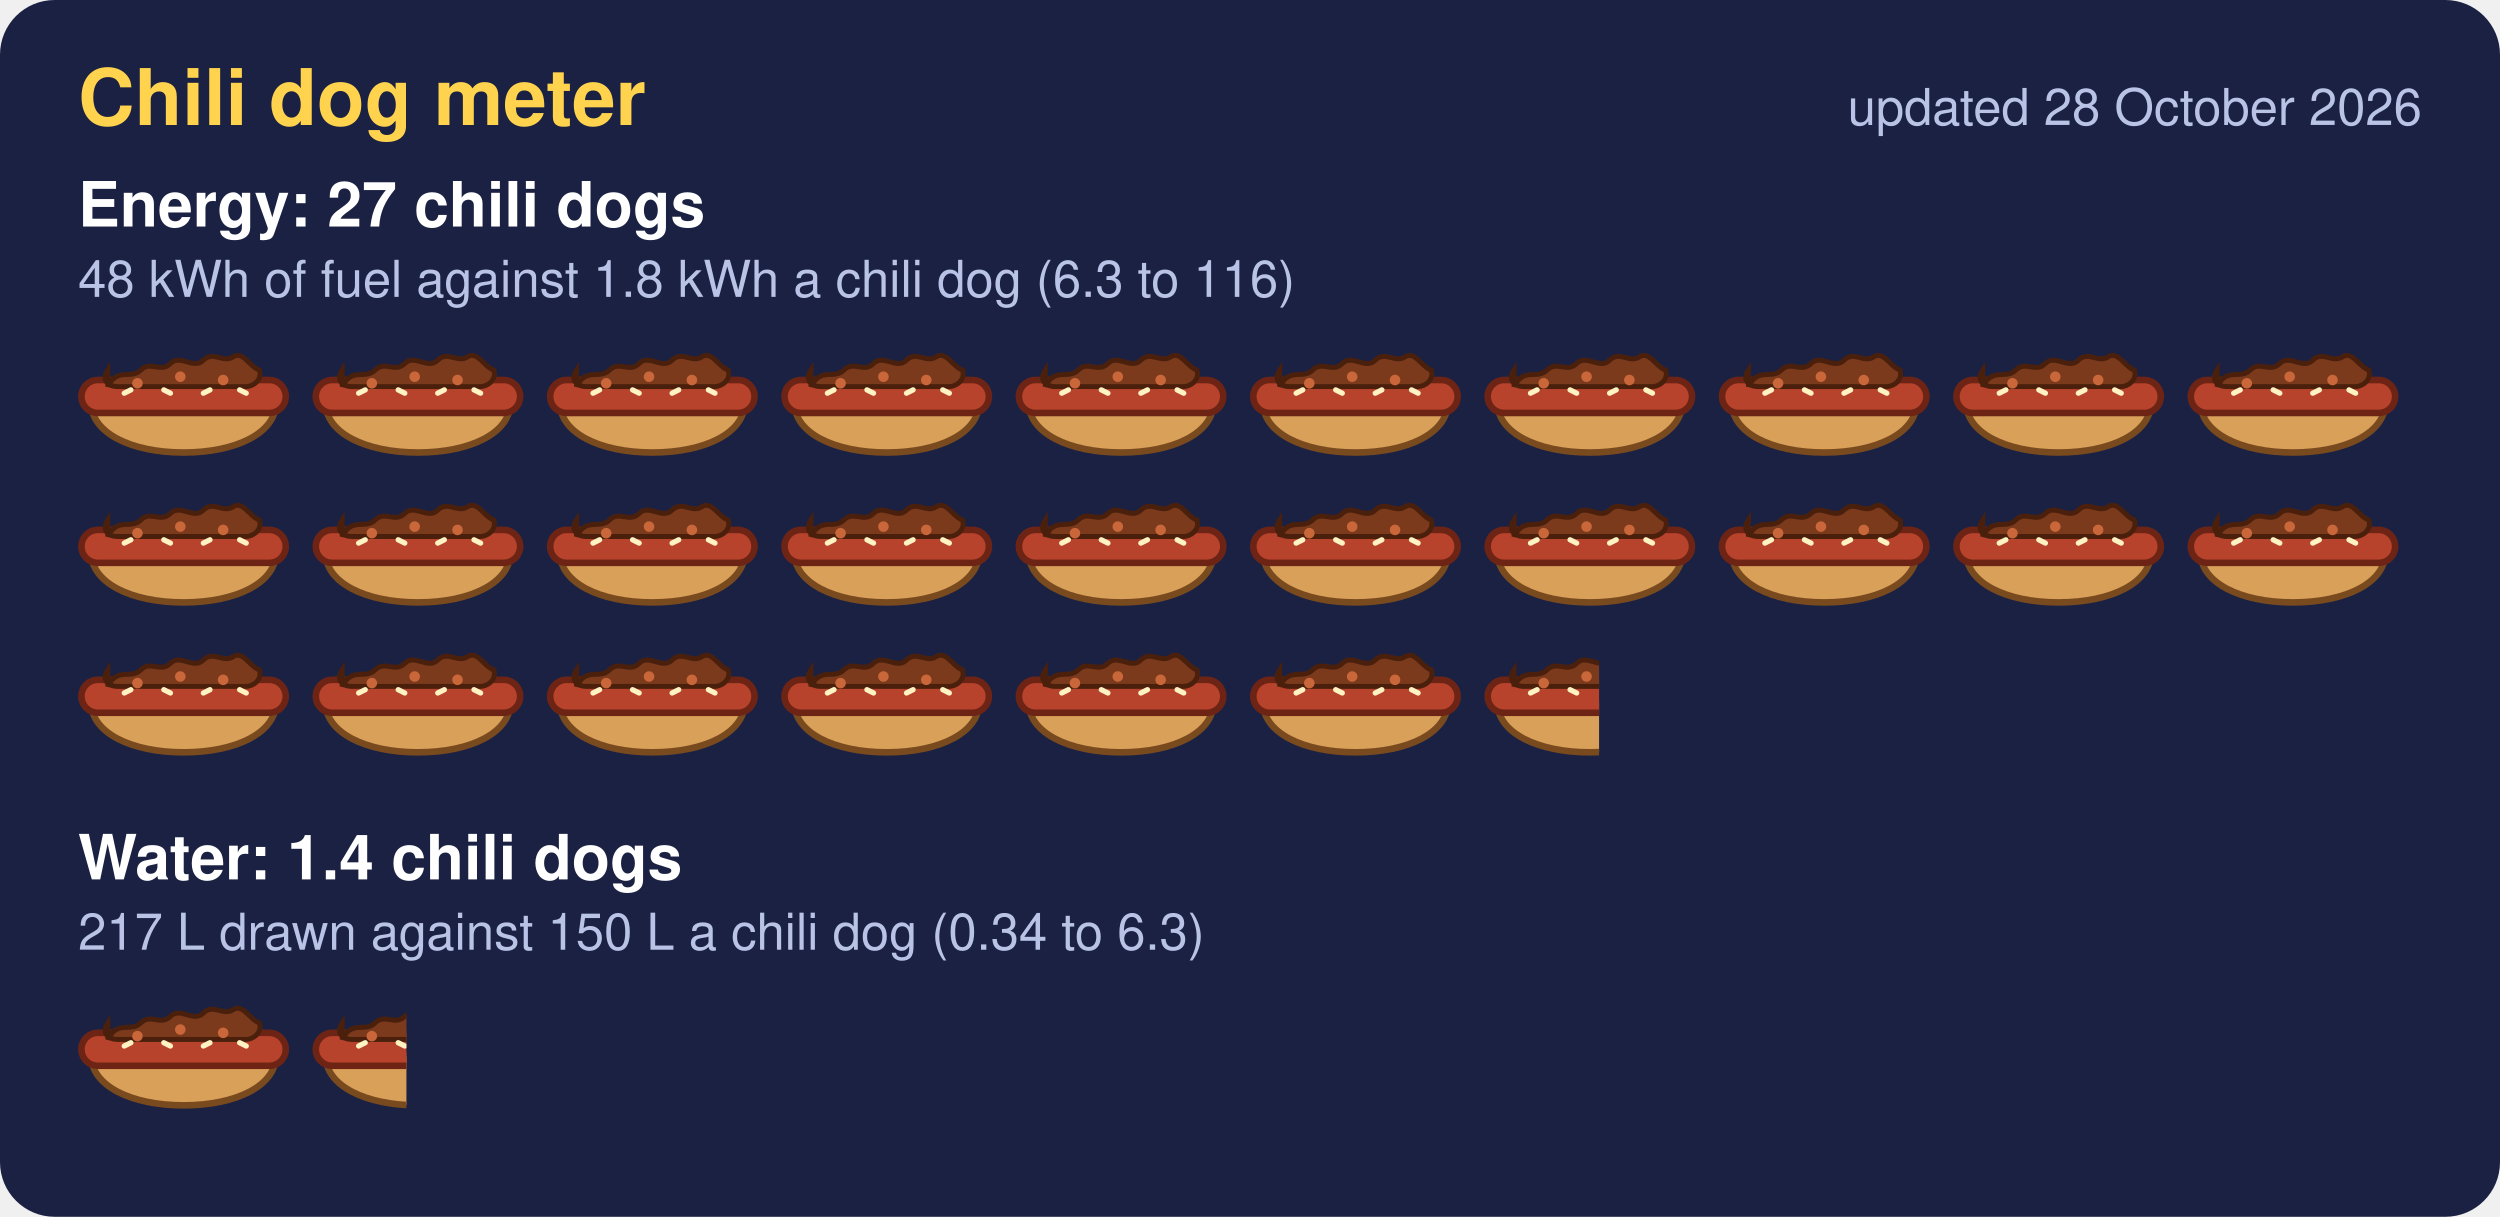
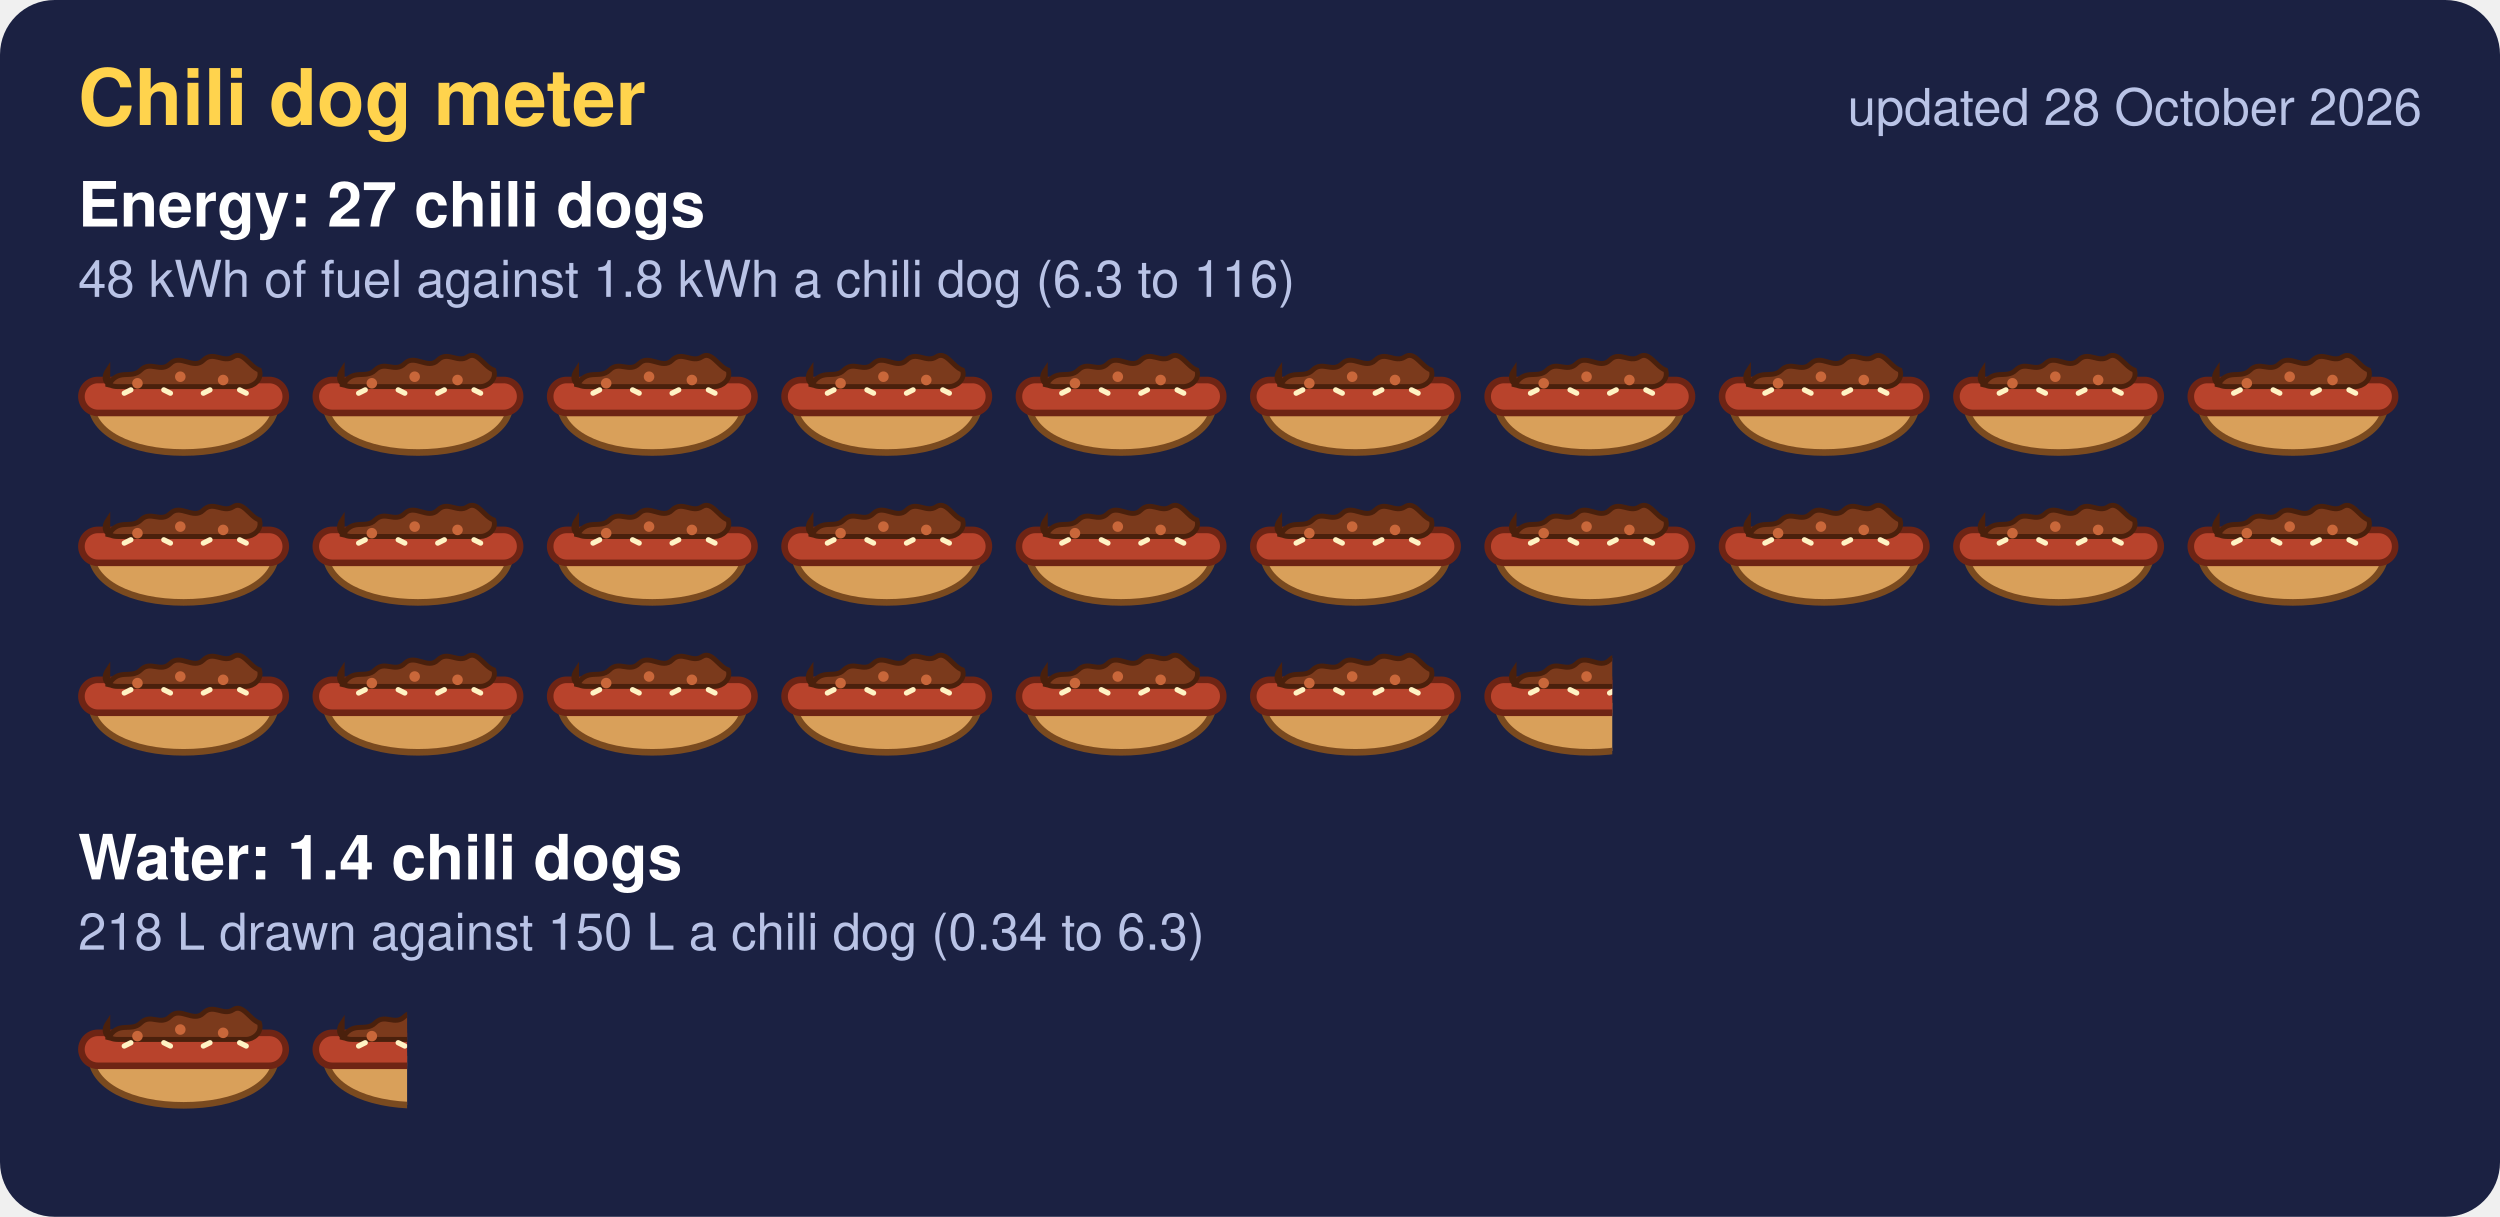
<svg xmlns="http://www.w3.org/2000/svg" width="640" height="311.5" viewBox="0 0 640 311.5" role="img" aria-label="Making this game has cost 27 chili dogs of energy and 1.4 of water">
  <style>.t{font:700 20px Helvetica,Arial,sans-serif;fill:#ffd34d}.l{font:700 16px Helvetica,Arial,sans-serif;fill:#fff}.s{font:13px Helvetica,Arial,sans-serif;fill:#b9c3e6}</style>
  <rect width="640" height="311.5" rx="14" fill="#1b2142" />
  <text x="20" y="32" class="t">Chili dog meter</text>
  <text x="620" y="32" class="s" text-anchor="end">updated 28 October 2026</text>
  <text x="20" y="58" class="l">Energy: 27 chili dogs</text>
  <text x="20" y="76" class="s">48 kWh of fuel against 1.8 kWh a chili dog (6.3 to 116)</text>
  <g transform="translate(20 88) scale(0.84375)">
    <path d="M4 18c0 9 12 15 28 15s28-6 28-15z" fill="#d9a05a" stroke="#7a4a1f" stroke-width="2" />
    <rect x="1" y="11" width="62" height="10" rx="5" fill="#b8432c" stroke="#6e2414" stroke-width="2" />
    <path d="M9 13c3-6 7-2 10-5s6 1 9-2 7 2 10-1 6 1 9-1 5 3 8 4c1 3-2 5-4 5H12c-3 0-5-2-3-5z" fill="#7b3a1c" stroke="#4a200c" stroke-width="1.5" />
    <circle cx="18" cy="12" r="1.6" fill="#c9673a" />
    <circle cx="31" cy="10" r="1.6" fill="#c9673a" />
    <circle cx="44" cy="11" r="1.6" fill="#c9673a" />
    <path d="M14 15l2-1M26 14l2 1M38 15l2-1M49 14l2 1" stroke="#fff3c4" stroke-width="1.6" stroke-linecap="round" />
  </g>
  <g transform="translate(80 88) scale(0.84375)">
    <path d="M4 18c0 9 12 15 28 15s28-6 28-15z" fill="#d9a05a" stroke="#7a4a1f" stroke-width="2" />
    <rect x="1" y="11" width="62" height="10" rx="5" fill="#b8432c" stroke="#6e2414" stroke-width="2" />
    <path d="M9 13c3-6 7-2 10-5s6 1 9-2 7 2 10-1 6 1 9-1 5 3 8 4c1 3-2 5-4 5H12c-3 0-5-2-3-5z" fill="#7b3a1c" stroke="#4a200c" stroke-width="1.5" />
    <circle cx="18" cy="12" r="1.6" fill="#c9673a" />
    <circle cx="31" cy="10" r="1.6" fill="#c9673a" />
    <circle cx="44" cy="11" r="1.6" fill="#c9673a" />
    <path d="M14 15l2-1M26 14l2 1M38 15l2-1M49 14l2 1" stroke="#fff3c4" stroke-width="1.6" stroke-linecap="round" />
  </g>
  <g transform="translate(140 88) scale(0.84375)">
    <path d="M4 18c0 9 12 15 28 15s28-6 28-15z" fill="#d9a05a" stroke="#7a4a1f" stroke-width="2" />
    <rect x="1" y="11" width="62" height="10" rx="5" fill="#b8432c" stroke="#6e2414" stroke-width="2" />
    <path d="M9 13c3-6 7-2 10-5s6 1 9-2 7 2 10-1 6 1 9-1 5 3 8 4c1 3-2 5-4 5H12c-3 0-5-2-3-5z" fill="#7b3a1c" stroke="#4a200c" stroke-width="1.5" />
    <circle cx="18" cy="12" r="1.6" fill="#c9673a" />
    <circle cx="31" cy="10" r="1.6" fill="#c9673a" />
    <circle cx="44" cy="11" r="1.6" fill="#c9673a" />
    <path d="M14 15l2-1M26 14l2 1M38 15l2-1M49 14l2 1" stroke="#fff3c4" stroke-width="1.6" stroke-linecap="round" />
  </g>
  <g transform="translate(200 88) scale(0.84375)">
    <path d="M4 18c0 9 12 15 28 15s28-6 28-15z" fill="#d9a05a" stroke="#7a4a1f" stroke-width="2" />
    <rect x="1" y="11" width="62" height="10" rx="5" fill="#b8432c" stroke="#6e2414" stroke-width="2" />
    <path d="M9 13c3-6 7-2 10-5s6 1 9-2 7 2 10-1 6 1 9-1 5 3 8 4c1 3-2 5-4 5H12c-3 0-5-2-3-5z" fill="#7b3a1c" stroke="#4a200c" stroke-width="1.5" />
    <circle cx="18" cy="12" r="1.6" fill="#c9673a" />
    <circle cx="31" cy="10" r="1.6" fill="#c9673a" />
    <circle cx="44" cy="11" r="1.6" fill="#c9673a" />
    <path d="M14 15l2-1M26 14l2 1M38 15l2-1M49 14l2 1" stroke="#fff3c4" stroke-width="1.6" stroke-linecap="round" />
  </g>
  <g transform="translate(260 88) scale(0.84375)">
    <path d="M4 18c0 9 12 15 28 15s28-6 28-15z" fill="#d9a05a" stroke="#7a4a1f" stroke-width="2" />
    <rect x="1" y="11" width="62" height="10" rx="5" fill="#b8432c" stroke="#6e2414" stroke-width="2" />
    <path d="M9 13c3-6 7-2 10-5s6 1 9-2 7 2 10-1 6 1 9-1 5 3 8 4c1 3-2 5-4 5H12c-3 0-5-2-3-5z" fill="#7b3a1c" stroke="#4a200c" stroke-width="1.5" />
    <circle cx="18" cy="12" r="1.6" fill="#c9673a" />
    <circle cx="31" cy="10" r="1.6" fill="#c9673a" />
    <circle cx="44" cy="11" r="1.6" fill="#c9673a" />
    <path d="M14 15l2-1M26 14l2 1M38 15l2-1M49 14l2 1" stroke="#fff3c4" stroke-width="1.6" stroke-linecap="round" />
  </g>
  <g transform="translate(320 88) scale(0.84375)">
    <path d="M4 18c0 9 12 15 28 15s28-6 28-15z" fill="#d9a05a" stroke="#7a4a1f" stroke-width="2" />
    <rect x="1" y="11" width="62" height="10" rx="5" fill="#b8432c" stroke="#6e2414" stroke-width="2" />
    <path d="M9 13c3-6 7-2 10-5s6 1 9-2 7 2 10-1 6 1 9-1 5 3 8 4c1 3-2 5-4 5H12c-3 0-5-2-3-5z" fill="#7b3a1c" stroke="#4a200c" stroke-width="1.5" />
    <circle cx="18" cy="12" r="1.6" fill="#c9673a" />
    <circle cx="31" cy="10" r="1.6" fill="#c9673a" />
    <circle cx="44" cy="11" r="1.6" fill="#c9673a" />
    <path d="M14 15l2-1M26 14l2 1M38 15l2-1M49 14l2 1" stroke="#fff3c4" stroke-width="1.6" stroke-linecap="round" />
  </g>
  <g transform="translate(380 88) scale(0.84375)">
    <path d="M4 18c0 9 12 15 28 15s28-6 28-15z" fill="#d9a05a" stroke="#7a4a1f" stroke-width="2" />
    <rect x="1" y="11" width="62" height="10" rx="5" fill="#b8432c" stroke="#6e2414" stroke-width="2" />
    <path d="M9 13c3-6 7-2 10-5s6 1 9-2 7 2 10-1 6 1 9-1 5 3 8 4c1 3-2 5-4 5H12c-3 0-5-2-3-5z" fill="#7b3a1c" stroke="#4a200c" stroke-width="1.5" />
    <circle cx="18" cy="12" r="1.6" fill="#c9673a" />
    <circle cx="31" cy="10" r="1.6" fill="#c9673a" />
    <circle cx="44" cy="11" r="1.6" fill="#c9673a" />
    <path d="M14 15l2-1M26 14l2 1M38 15l2-1M49 14l2 1" stroke="#fff3c4" stroke-width="1.6" stroke-linecap="round" />
  </g>
  <g transform="translate(440 88) scale(0.84375)">
    <path d="M4 18c0 9 12 15 28 15s28-6 28-15z" fill="#d9a05a" stroke="#7a4a1f" stroke-width="2" />
    <rect x="1" y="11" width="62" height="10" rx="5" fill="#b8432c" stroke="#6e2414" stroke-width="2" />
    <path d="M9 13c3-6 7-2 10-5s6 1 9-2 7 2 10-1 6 1 9-1 5 3 8 4c1 3-2 5-4 5H12c-3 0-5-2-3-5z" fill="#7b3a1c" stroke="#4a200c" stroke-width="1.5" />
    <circle cx="18" cy="12" r="1.6" fill="#c9673a" />
    <circle cx="31" cy="10" r="1.6" fill="#c9673a" />
    <circle cx="44" cy="11" r="1.6" fill="#c9673a" />
    <path d="M14 15l2-1M26 14l2 1M38 15l2-1M49 14l2 1" stroke="#fff3c4" stroke-width="1.6" stroke-linecap="round" />
  </g>
  <g transform="translate(500 88) scale(0.84375)">
    <path d="M4 18c0 9 12 15 28 15s28-6 28-15z" fill="#d9a05a" stroke="#7a4a1f" stroke-width="2" />
    <rect x="1" y="11" width="62" height="10" rx="5" fill="#b8432c" stroke="#6e2414" stroke-width="2" />
    <path d="M9 13c3-6 7-2 10-5s6 1 9-2 7 2 10-1 6 1 9-1 5 3 8 4c1 3-2 5-4 5H12c-3 0-5-2-3-5z" fill="#7b3a1c" stroke="#4a200c" stroke-width="1.5" />
    <circle cx="18" cy="12" r="1.6" fill="#c9673a" />
    <circle cx="31" cy="10" r="1.6" fill="#c9673a" />
    <circle cx="44" cy="11" r="1.6" fill="#c9673a" />
    <path d="M14 15l2-1M26 14l2 1M38 15l2-1M49 14l2 1" stroke="#fff3c4" stroke-width="1.6" stroke-linecap="round" />
  </g>
  <g transform="translate(560 88) scale(0.84375)">
    <path d="M4 18c0 9 12 15 28 15s28-6 28-15z" fill="#d9a05a" stroke="#7a4a1f" stroke-width="2" />
    <rect x="1" y="11" width="62" height="10" rx="5" fill="#b8432c" stroke="#6e2414" stroke-width="2" />
    <path d="M9 13c3-6 7-2 10-5s6 1 9-2 7 2 10-1 6 1 9-1 5 3 8 4c1 3-2 5-4 5H12c-3 0-5-2-3-5z" fill="#7b3a1c" stroke="#4a200c" stroke-width="1.5" />
    <circle cx="18" cy="12" r="1.6" fill="#c9673a" />
    <circle cx="31" cy="10" r="1.6" fill="#c9673a" />
    <circle cx="44" cy="11" r="1.6" fill="#c9673a" />
    <path d="M14 15l2-1M26 14l2 1M38 15l2-1M49 14l2 1" stroke="#fff3c4" stroke-width="1.6" stroke-linecap="round" />
  </g>
  <g transform="translate(20 126.375) scale(0.84375)">
    <path d="M4 18c0 9 12 15 28 15s28-6 28-15z" fill="#d9a05a" stroke="#7a4a1f" stroke-width="2" />
    <rect x="1" y="11" width="62" height="10" rx="5" fill="#b8432c" stroke="#6e2414" stroke-width="2" />
    <path d="M9 13c3-6 7-2 10-5s6 1 9-2 7 2 10-1 6 1 9-1 5 3 8 4c1 3-2 5-4 5H12c-3 0-5-2-3-5z" fill="#7b3a1c" stroke="#4a200c" stroke-width="1.5" />
    <circle cx="18" cy="12" r="1.6" fill="#c9673a" />
    <circle cx="31" cy="10" r="1.6" fill="#c9673a" />
    <circle cx="44" cy="11" r="1.6" fill="#c9673a" />
    <path d="M14 15l2-1M26 14l2 1M38 15l2-1M49 14l2 1" stroke="#fff3c4" stroke-width="1.6" stroke-linecap="round" />
  </g>
  <g transform="translate(80 126.375) scale(0.84375)">
    <path d="M4 18c0 9 12 15 28 15s28-6 28-15z" fill="#d9a05a" stroke="#7a4a1f" stroke-width="2" />
    <rect x="1" y="11" width="62" height="10" rx="5" fill="#b8432c" stroke="#6e2414" stroke-width="2" />
    <path d="M9 13c3-6 7-2 10-5s6 1 9-2 7 2 10-1 6 1 9-1 5 3 8 4c1 3-2 5-4 5H12c-3 0-5-2-3-5z" fill="#7b3a1c" stroke="#4a200c" stroke-width="1.5" />
    <circle cx="18" cy="12" r="1.6" fill="#c9673a" />
    <circle cx="31" cy="10" r="1.6" fill="#c9673a" />
    <circle cx="44" cy="11" r="1.6" fill="#c9673a" />
    <path d="M14 15l2-1M26 14l2 1M38 15l2-1M49 14l2 1" stroke="#fff3c4" stroke-width="1.6" stroke-linecap="round" />
  </g>
  <g transform="translate(140 126.375) scale(0.84375)">
    <path d="M4 18c0 9 12 15 28 15s28-6 28-15z" fill="#d9a05a" stroke="#7a4a1f" stroke-width="2" />
    <rect x="1" y="11" width="62" height="10" rx="5" fill="#b8432c" stroke="#6e2414" stroke-width="2" />
    <path d="M9 13c3-6 7-2 10-5s6 1 9-2 7 2 10-1 6 1 9-1 5 3 8 4c1 3-2 5-4 5H12c-3 0-5-2-3-5z" fill="#7b3a1c" stroke="#4a200c" stroke-width="1.5" />
    <circle cx="18" cy="12" r="1.6" fill="#c9673a" />
    <circle cx="31" cy="10" r="1.6" fill="#c9673a" />
    <circle cx="44" cy="11" r="1.6" fill="#c9673a" />
    <path d="M14 15l2-1M26 14l2 1M38 15l2-1M49 14l2 1" stroke="#fff3c4" stroke-width="1.6" stroke-linecap="round" />
  </g>
  <g transform="translate(200 126.375) scale(0.84375)">
    <path d="M4 18c0 9 12 15 28 15s28-6 28-15z" fill="#d9a05a" stroke="#7a4a1f" stroke-width="2" />
    <rect x="1" y="11" width="62" height="10" rx="5" fill="#b8432c" stroke="#6e2414" stroke-width="2" />
    <path d="M9 13c3-6 7-2 10-5s6 1 9-2 7 2 10-1 6 1 9-1 5 3 8 4c1 3-2 5-4 5H12c-3 0-5-2-3-5z" fill="#7b3a1c" stroke="#4a200c" stroke-width="1.5" />
    <circle cx="18" cy="12" r="1.6" fill="#c9673a" />
    <circle cx="31" cy="10" r="1.6" fill="#c9673a" />
    <circle cx="44" cy="11" r="1.6" fill="#c9673a" />
    <path d="M14 15l2-1M26 14l2 1M38 15l2-1M49 14l2 1" stroke="#fff3c4" stroke-width="1.6" stroke-linecap="round" />
  </g>
  <g transform="translate(260 126.375) scale(0.84375)">
    <path d="M4 18c0 9 12 15 28 15s28-6 28-15z" fill="#d9a05a" stroke="#7a4a1f" stroke-width="2" />
    <rect x="1" y="11" width="62" height="10" rx="5" fill="#b8432c" stroke="#6e2414" stroke-width="2" />
    <path d="M9 13c3-6 7-2 10-5s6 1 9-2 7 2 10-1 6 1 9-1 5 3 8 4c1 3-2 5-4 5H12c-3 0-5-2-3-5z" fill="#7b3a1c" stroke="#4a200c" stroke-width="1.5" />
    <circle cx="18" cy="12" r="1.6" fill="#c9673a" />
    <circle cx="31" cy="10" r="1.6" fill="#c9673a" />
    <circle cx="44" cy="11" r="1.6" fill="#c9673a" />
    <path d="M14 15l2-1M26 14l2 1M38 15l2-1M49 14l2 1" stroke="#fff3c4" stroke-width="1.6" stroke-linecap="round" />
  </g>
  <g transform="translate(320 126.375) scale(0.84375)">
    <path d="M4 18c0 9 12 15 28 15s28-6 28-15z" fill="#d9a05a" stroke="#7a4a1f" stroke-width="2" />
    <rect x="1" y="11" width="62" height="10" rx="5" fill="#b8432c" stroke="#6e2414" stroke-width="2" />
    <path d="M9 13c3-6 7-2 10-5s6 1 9-2 7 2 10-1 6 1 9-1 5 3 8 4c1 3-2 5-4 5H12c-3 0-5-2-3-5z" fill="#7b3a1c" stroke="#4a200c" stroke-width="1.5" />
    <circle cx="18" cy="12" r="1.6" fill="#c9673a" />
    <circle cx="31" cy="10" r="1.6" fill="#c9673a" />
    <circle cx="44" cy="11" r="1.6" fill="#c9673a" />
    <path d="M14 15l2-1M26 14l2 1M38 15l2-1M49 14l2 1" stroke="#fff3c4" stroke-width="1.6" stroke-linecap="round" />
  </g>
  <g transform="translate(380 126.375) scale(0.84375)">
    <path d="M4 18c0 9 12 15 28 15s28-6 28-15z" fill="#d9a05a" stroke="#7a4a1f" stroke-width="2" />
    <rect x="1" y="11" width="62" height="10" rx="5" fill="#b8432c" stroke="#6e2414" stroke-width="2" />
    <path d="M9 13c3-6 7-2 10-5s6 1 9-2 7 2 10-1 6 1 9-1 5 3 8 4c1 3-2 5-4 5H12c-3 0-5-2-3-5z" fill="#7b3a1c" stroke="#4a200c" stroke-width="1.5" />
    <circle cx="18" cy="12" r="1.6" fill="#c9673a" />
    <circle cx="31" cy="10" r="1.6" fill="#c9673a" />
    <circle cx="44" cy="11" r="1.6" fill="#c9673a" />
    <path d="M14 15l2-1M26 14l2 1M38 15l2-1M49 14l2 1" stroke="#fff3c4" stroke-width="1.6" stroke-linecap="round" />
  </g>
  <g transform="translate(440 126.375) scale(0.84375)">
    <path d="M4 18c0 9 12 15 28 15s28-6 28-15z" fill="#d9a05a" stroke="#7a4a1f" stroke-width="2" />
    <rect x="1" y="11" width="62" height="10" rx="5" fill="#b8432c" stroke="#6e2414" stroke-width="2" />
    <path d="M9 13c3-6 7-2 10-5s6 1 9-2 7 2 10-1 6 1 9-1 5 3 8 4c1 3-2 5-4 5H12c-3 0-5-2-3-5z" fill="#7b3a1c" stroke="#4a200c" stroke-width="1.5" />
    <circle cx="18" cy="12" r="1.6" fill="#c9673a" />
    <circle cx="31" cy="10" r="1.6" fill="#c9673a" />
    <circle cx="44" cy="11" r="1.6" fill="#c9673a" />
    <path d="M14 15l2-1M26 14l2 1M38 15l2-1M49 14l2 1" stroke="#fff3c4" stroke-width="1.6" stroke-linecap="round" />
  </g>
  <g transform="translate(500 126.375) scale(0.84375)">
    <path d="M4 18c0 9 12 15 28 15s28-6 28-15z" fill="#d9a05a" stroke="#7a4a1f" stroke-width="2" />
    <rect x="1" y="11" width="62" height="10" rx="5" fill="#b8432c" stroke="#6e2414" stroke-width="2" />
    <path d="M9 13c3-6 7-2 10-5s6 1 9-2 7 2 10-1 6 1 9-1 5 3 8 4c1 3-2 5-4 5H12c-3 0-5-2-3-5z" fill="#7b3a1c" stroke="#4a200c" stroke-width="1.5" />
    <circle cx="18" cy="12" r="1.6" fill="#c9673a" />
    <circle cx="31" cy="10" r="1.6" fill="#c9673a" />
    <circle cx="44" cy="11" r="1.6" fill="#c9673a" />
    <path d="M14 15l2-1M26 14l2 1M38 15l2-1M49 14l2 1" stroke="#fff3c4" stroke-width="1.6" stroke-linecap="round" />
  </g>
  <g transform="translate(560 126.375) scale(0.84375)">
    <path d="M4 18c0 9 12 15 28 15s28-6 28-15z" fill="#d9a05a" stroke="#7a4a1f" stroke-width="2" />
    <rect x="1" y="11" width="62" height="10" rx="5" fill="#b8432c" stroke="#6e2414" stroke-width="2" />
    <path d="M9 13c3-6 7-2 10-5s6 1 9-2 7 2 10-1 6 1 9-1 5 3 8 4c1 3-2 5-4 5H12c-3 0-5-2-3-5z" fill="#7b3a1c" stroke="#4a200c" stroke-width="1.5" />
    <circle cx="18" cy="12" r="1.6" fill="#c9673a" />
    <circle cx="31" cy="10" r="1.6" fill="#c9673a" />
    <circle cx="44" cy="11" r="1.6" fill="#c9673a" />
    <path d="M14 15l2-1M26 14l2 1M38 15l2-1M49 14l2 1" stroke="#fff3c4" stroke-width="1.6" stroke-linecap="round" />
  </g>
  <g transform="translate(20 164.75) scale(0.84375)">
    <path d="M4 18c0 9 12 15 28 15s28-6 28-15z" fill="#d9a05a" stroke="#7a4a1f" stroke-width="2" />
    <rect x="1" y="11" width="62" height="10" rx="5" fill="#b8432c" stroke="#6e2414" stroke-width="2" />
    <path d="M9 13c3-6 7-2 10-5s6 1 9-2 7 2 10-1 6 1 9-1 5 3 8 4c1 3-2 5-4 5H12c-3 0-5-2-3-5z" fill="#7b3a1c" stroke="#4a200c" stroke-width="1.5" />
    <circle cx="18" cy="12" r="1.6" fill="#c9673a" />
    <circle cx="31" cy="10" r="1.6" fill="#c9673a" />
    <circle cx="44" cy="11" r="1.6" fill="#c9673a" />
    <path d="M14 15l2-1M26 14l2 1M38 15l2-1M49 14l2 1" stroke="#fff3c4" stroke-width="1.6" stroke-linecap="round" />
  </g>
  <g transform="translate(80 164.75) scale(0.84375)">
    <path d="M4 18c0 9 12 15 28 15s28-6 28-15z" fill="#d9a05a" stroke="#7a4a1f" stroke-width="2" />
    <rect x="1" y="11" width="62" height="10" rx="5" fill="#b8432c" stroke="#6e2414" stroke-width="2" />
    <path d="M9 13c3-6 7-2 10-5s6 1 9-2 7 2 10-1 6 1 9-1 5 3 8 4c1 3-2 5-4 5H12c-3 0-5-2-3-5z" fill="#7b3a1c" stroke="#4a200c" stroke-width="1.5" />
    <circle cx="18" cy="12" r="1.6" fill="#c9673a" />
    <circle cx="31" cy="10" r="1.6" fill="#c9673a" />
    <circle cx="44" cy="11" r="1.6" fill="#c9673a" />
    <path d="M14 15l2-1M26 14l2 1M38 15l2-1M49 14l2 1" stroke="#fff3c4" stroke-width="1.6" stroke-linecap="round" />
  </g>
  <g transform="translate(140 164.75) scale(0.84375)">
    <path d="M4 18c0 9 12 15 28 15s28-6 28-15z" fill="#d9a05a" stroke="#7a4a1f" stroke-width="2" />
    <rect x="1" y="11" width="62" height="10" rx="5" fill="#b8432c" stroke="#6e2414" stroke-width="2" />
    <path d="M9 13c3-6 7-2 10-5s6 1 9-2 7 2 10-1 6 1 9-1 5 3 8 4c1 3-2 5-4 5H12c-3 0-5-2-3-5z" fill="#7b3a1c" stroke="#4a200c" stroke-width="1.5" />
    <circle cx="18" cy="12" r="1.6" fill="#c9673a" />
    <circle cx="31" cy="10" r="1.6" fill="#c9673a" />
    <circle cx="44" cy="11" r="1.6" fill="#c9673a" />
    <path d="M14 15l2-1M26 14l2 1M38 15l2-1M49 14l2 1" stroke="#fff3c4" stroke-width="1.6" stroke-linecap="round" />
  </g>
  <g transform="translate(200 164.75) scale(0.84375)">
    <path d="M4 18c0 9 12 15 28 15s28-6 28-15z" fill="#d9a05a" stroke="#7a4a1f" stroke-width="2" />
    <rect x="1" y="11" width="62" height="10" rx="5" fill="#b8432c" stroke="#6e2414" stroke-width="2" />
    <path d="M9 13c3-6 7-2 10-5s6 1 9-2 7 2 10-1 6 1 9-1 5 3 8 4c1 3-2 5-4 5H12c-3 0-5-2-3-5z" fill="#7b3a1c" stroke="#4a200c" stroke-width="1.5" />
    <circle cx="18" cy="12" r="1.6" fill="#c9673a" />
    <circle cx="31" cy="10" r="1.6" fill="#c9673a" />
    <circle cx="44" cy="11" r="1.6" fill="#c9673a" />
    <path d="M14 15l2-1M26 14l2 1M38 15l2-1M49 14l2 1" stroke="#fff3c4" stroke-width="1.6" stroke-linecap="round" />
  </g>
  <g transform="translate(260 164.75) scale(0.84375)">
    <path d="M4 18c0 9 12 15 28 15s28-6 28-15z" fill="#d9a05a" stroke="#7a4a1f" stroke-width="2" />
    <rect x="1" y="11" width="62" height="10" rx="5" fill="#b8432c" stroke="#6e2414" stroke-width="2" />
    <path d="M9 13c3-6 7-2 10-5s6 1 9-2 7 2 10-1 6 1 9-1 5 3 8 4c1 3-2 5-4 5H12c-3 0-5-2-3-5z" fill="#7b3a1c" stroke="#4a200c" stroke-width="1.5" />
    <circle cx="18" cy="12" r="1.6" fill="#c9673a" />
    <circle cx="31" cy="10" r="1.6" fill="#c9673a" />
    <circle cx="44" cy="11" r="1.6" fill="#c9673a" />
    <path d="M14 15l2-1M26 14l2 1M38 15l2-1M49 14l2 1" stroke="#fff3c4" stroke-width="1.6" stroke-linecap="round" />
  </g>
  <g transform="translate(320 164.75) scale(0.84375)">
    <path d="M4 18c0 9 12 15 28 15s28-6 28-15z" fill="#d9a05a" stroke="#7a4a1f" stroke-width="2" />
    <rect x="1" y="11" width="62" height="10" rx="5" fill="#b8432c" stroke="#6e2414" stroke-width="2" />
    <path d="M9 13c3-6 7-2 10-5s6 1 9-2 7 2 10-1 6 1 9-1 5 3 8 4c1 3-2 5-4 5H12c-3 0-5-2-3-5z" fill="#7b3a1c" stroke="#4a200c" stroke-width="1.5" />
    <circle cx="18" cy="12" r="1.6" fill="#c9673a" />
    <circle cx="31" cy="10" r="1.6" fill="#c9673a" />
    <circle cx="44" cy="11" r="1.6" fill="#c9673a" />
    <path d="M14 15l2-1M26 14l2 1M38 15l2-1M49 14l2 1" stroke="#fff3c4" stroke-width="1.6" stroke-linecap="round" />
  </g>
  <clipPath id="c0">
-     <rect x="0" y="-2" width="34.8" height="40" />
+     <rect x="0" y="-2" width="38.8" height="40" />
  </clipPath>
  <g transform="translate(380 164.75) scale(0.84375)">
    <g clip-path="url(#c0)">
      <path d="M4 18c0 9 12 15 28 15s28-6 28-15z" fill="#d9a05a" stroke="#7a4a1f" stroke-width="2" />
      <rect x="1" y="11" width="62" height="10" rx="5" fill="#b8432c" stroke="#6e2414" stroke-width="2" />
      <path d="M9 13c3-6 7-2 10-5s6 1 9-2 7 2 10-1 6 1 9-1 5 3 8 4c1 3-2 5-4 5H12c-3 0-5-2-3-5z" fill="#7b3a1c" stroke="#4a200c" stroke-width="1.5" />
      <circle cx="18" cy="12" r="1.6" fill="#c9673a" />
      <circle cx="31" cy="10" r="1.6" fill="#c9673a" />
      <circle cx="44" cy="11" r="1.6" fill="#c9673a" />
      <path d="M14 15l2-1M26 14l2 1M38 15l2-1M49 14l2 1" stroke="#fff3c4" stroke-width="1.6" stroke-linecap="round" />
    </g>
  </g>
  <text x="20" y="225.125" class="l">Water: 1.4 chili dogs</text>
-   <text x="20" y="243.125" class="s">217 L drawn against 150 L a chili dog (0.34 to 6.3)</text>
+   <text x="20" y="243.125" class="s">218 L drawn against 150 L a chili dog (0.34 to 6.3)</text>
  <g transform="translate(20 255.125) scale(0.84375)">
    <path d="M4 18c0 9 12 15 28 15s28-6 28-15z" fill="#d9a05a" stroke="#7a4a1f" stroke-width="2" />
    <rect x="1" y="11" width="62" height="10" rx="5" fill="#b8432c" stroke="#6e2414" stroke-width="2" />
    <path d="M9 13c3-6 7-2 10-5s6 1 9-2 7 2 10-1 6 1 9-1 5 3 8 4c1 3-2 5-4 5H12c-3 0-5-2-3-5z" fill="#7b3a1c" stroke="#4a200c" stroke-width="1.5" />
    <circle cx="18" cy="12" r="1.6" fill="#c9673a" />
    <circle cx="31" cy="10" r="1.6" fill="#c9673a" />
    <circle cx="44" cy="11" r="1.6" fill="#c9673a" />
    <path d="M14 15l2-1M26 14l2 1M38 15l2-1M49 14l2 1" stroke="#fff3c4" stroke-width="1.6" stroke-linecap="round" />
  </g>
  <clipPath id="c1">
-     <rect x="0" y="-2" width="28.5" height="40" />
+     <rect x="0" y="-2" width="28.7" height="40" />
  </clipPath>
  <g transform="translate(80 255.125) scale(0.84375)">
    <g clip-path="url(#c1)">
      <path d="M4 18c0 9 12 15 28 15s28-6 28-15z" fill="#d9a05a" stroke="#7a4a1f" stroke-width="2" />
      <rect x="1" y="11" width="62" height="10" rx="5" fill="#b8432c" stroke="#6e2414" stroke-width="2" />
      <path d="M9 13c3-6 7-2 10-5s6 1 9-2 7 2 10-1 6 1 9-1 5 3 8 4c1 3-2 5-4 5H12c-3 0-5-2-3-5z" fill="#7b3a1c" stroke="#4a200c" stroke-width="1.5" />
      <circle cx="18" cy="12" r="1.6" fill="#c9673a" />
      <circle cx="31" cy="10" r="1.6" fill="#c9673a" />
      <circle cx="44" cy="11" r="1.6" fill="#c9673a" />
      <path d="M14 15l2-1M26 14l2 1M38 15l2-1M49 14l2 1" stroke="#fff3c4" stroke-width="1.6" stroke-linecap="round" />
    </g>
  </g>
</svg>
